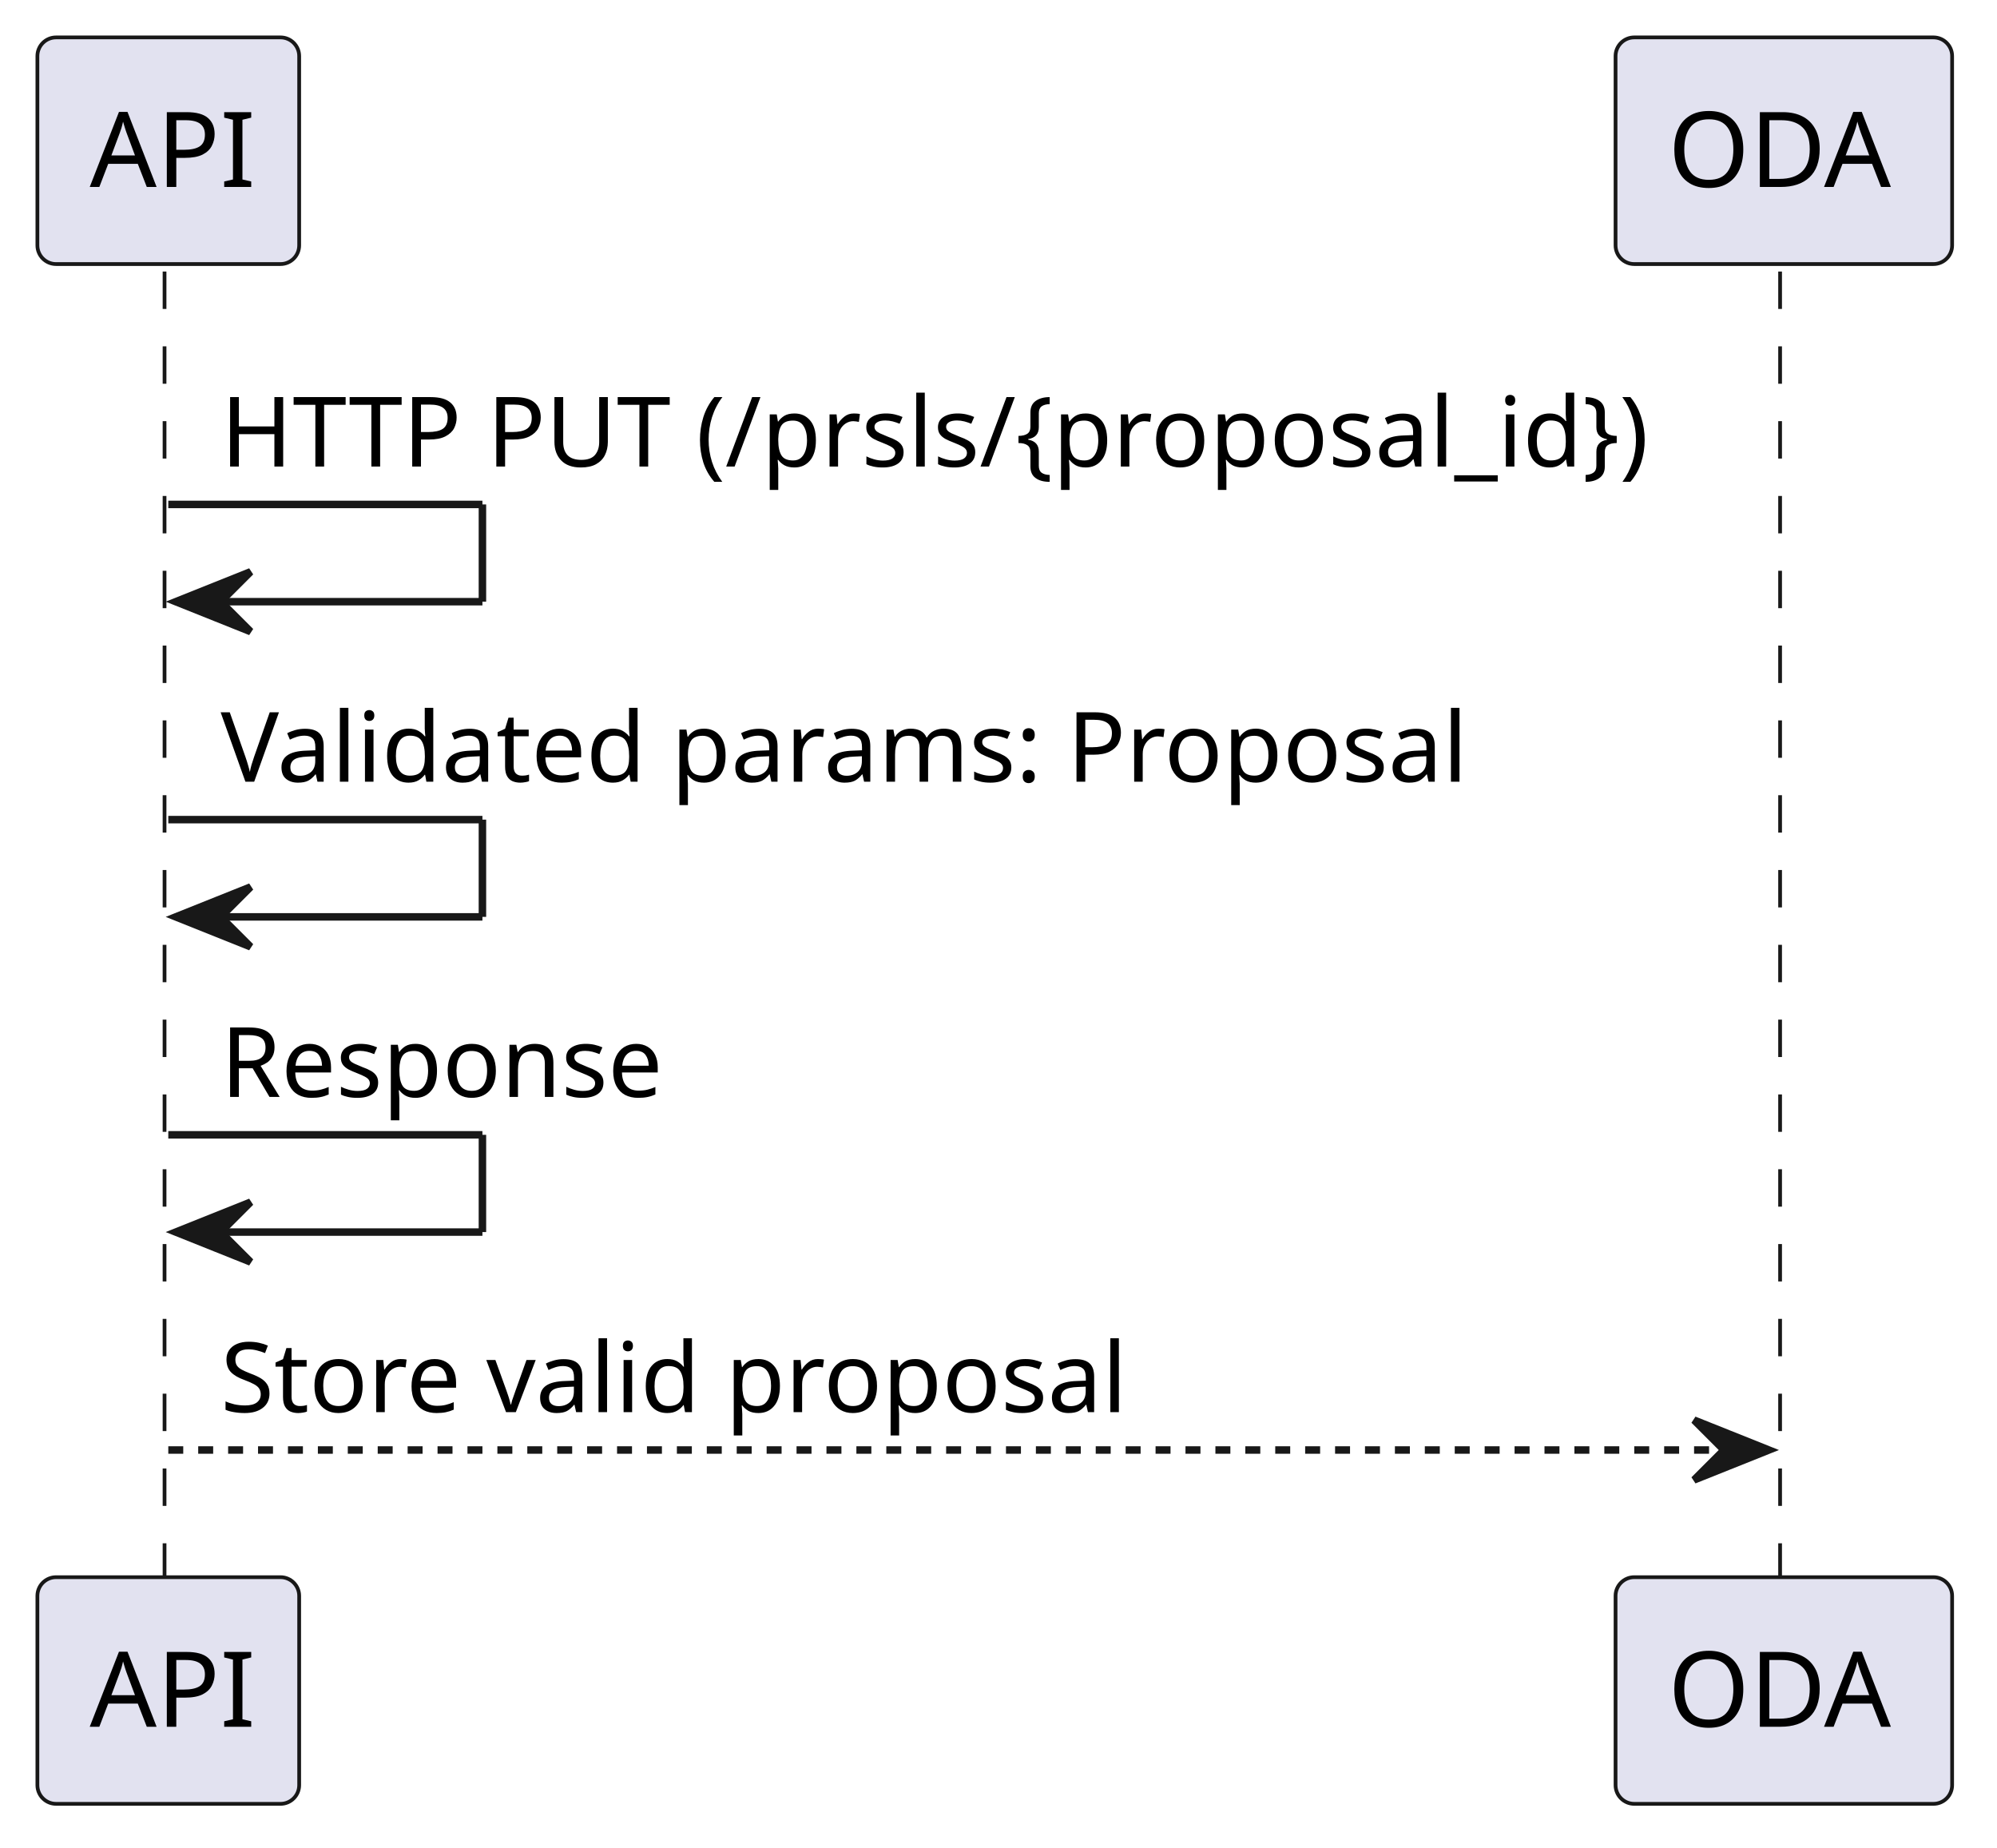
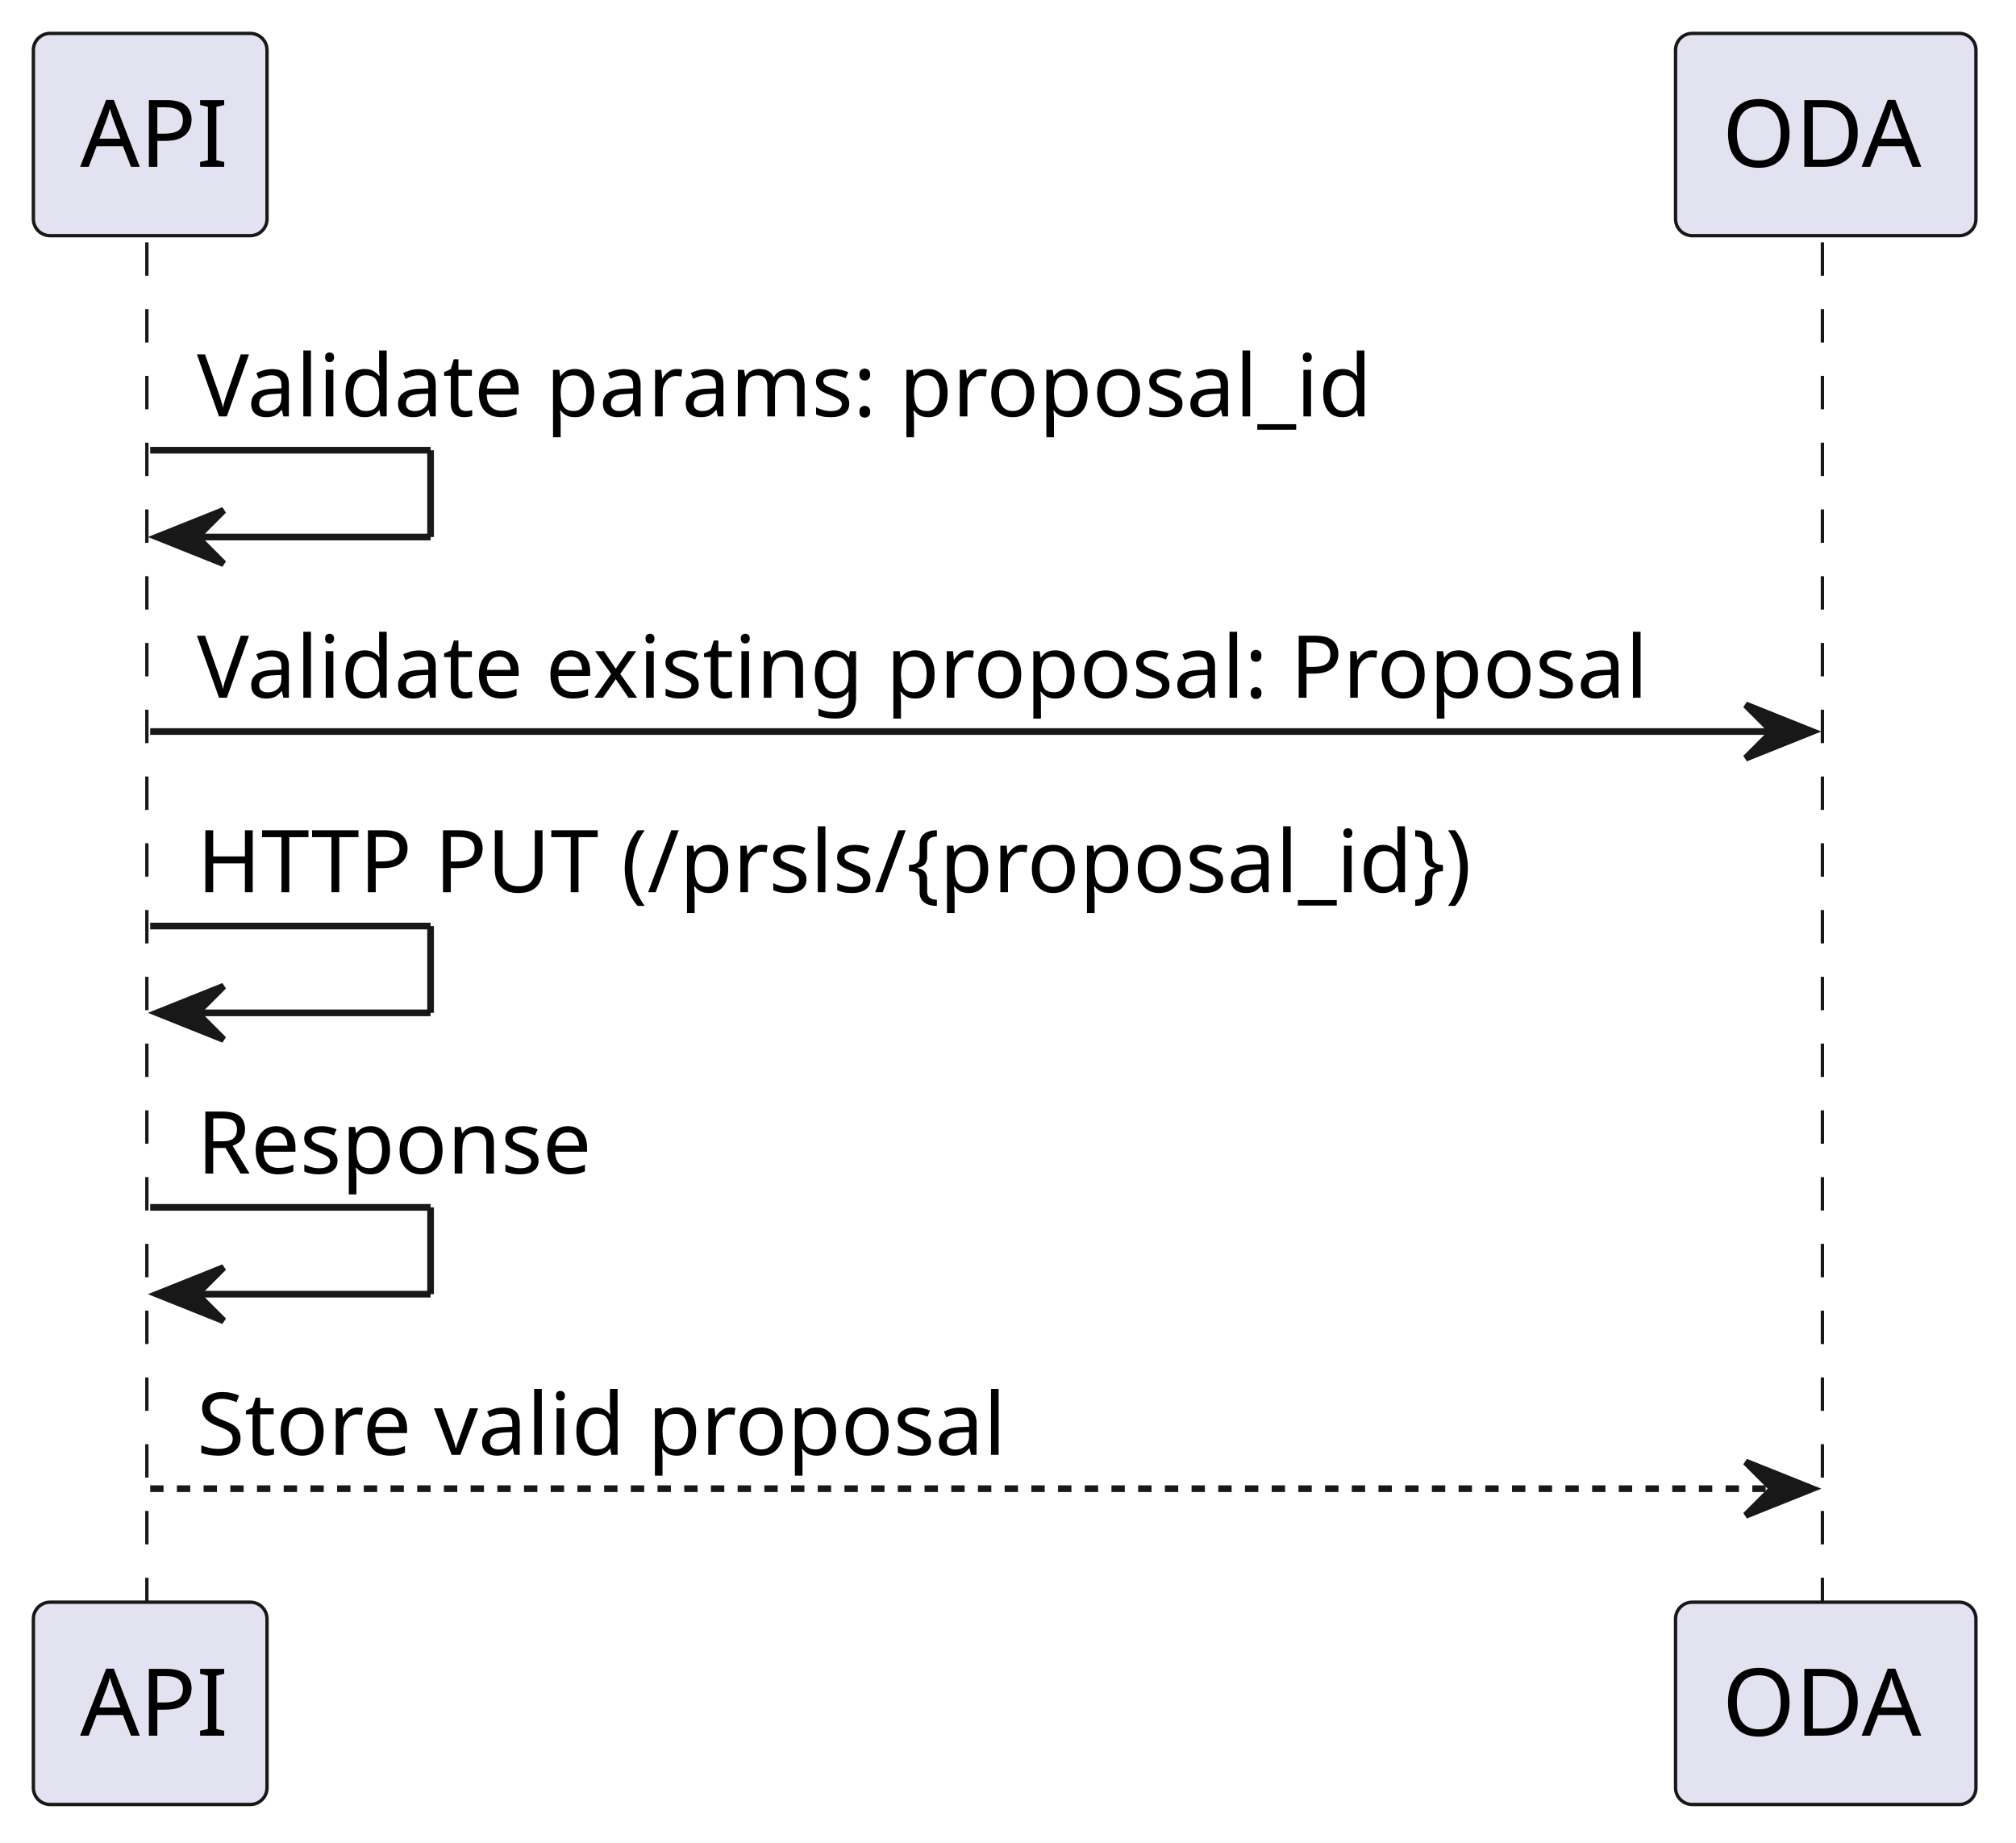
- <svg xmlns="http://www.w3.org/2000/svg" contentStyleType="text/css" height="247px" preserveAspectRatio="none" style="width:267px;height:247px;background:#FFFFFF;" version="1.1" viewBox="0 0 267 247" width="267px" zoomAndPan="magnify">
+ <svg xmlns="http://www.w3.org/2000/svg" contentStyleType="text/css" height="276px" preserveAspectRatio="none" style="width:302px;height:276px;background:#FFFFFF;" version="1.1" viewBox="0 0 302 276" width="302px" zoomAndPan="magnify">
  <defs />
  <g>
-     <line style="stroke:#181818;stroke-width:0.5;stroke-dasharray:5.0,5.0;" x1="22" x2="22" y1="36.297" y2="211.828" />
-     <line style="stroke:#181818;stroke-width:0.5;stroke-dasharray:5.0,5.0;" x1="238" x2="238" y1="36.297" y2="211.828" />
+     <line style="stroke:#181818;stroke-width:0.5;stroke-dasharray:5.0,5.0;" x1="22" x2="22" y1="36.297" y2="240.961" />
+     <line style="stroke:#181818;stroke-width:0.5;stroke-dasharray:5.0,5.0;" x1="273" x2="273" y1="36.297" y2="240.961" />
    <rect fill="#E2E2F0" height="30.297" rx="2.5" ry="2.5" style="stroke:#181818;stroke-width:0.5;" width="35" x="5" y="5" />
    <text fill="#000000" font-family="sans-serif" font-size="14" lengthAdjust="spacing" textLength="21" x="12" y="24.995">API</text>
-     <rect fill="#E2E2F0" height="30.297" rx="2.5" ry="2.5" style="stroke:#181818;stroke-width:0.5;" width="35" x="5" y="210.828" />
-     <text fill="#000000" font-family="sans-serif" font-size="14" lengthAdjust="spacing" textLength="21" x="12" y="230.823">API</text>
-     <rect fill="#E2E2F0" height="30.297" rx="2.5" ry="2.5" style="stroke:#181818;stroke-width:0.5;" width="45" x="216" y="5" />
-     <text fill="#000000" font-family="sans-serif" font-size="14" lengthAdjust="spacing" textLength="31" x="223" y="24.995">ODA</text>
-     <rect fill="#E2E2F0" height="30.297" rx="2.5" ry="2.5" style="stroke:#181818;stroke-width:0.5;" width="45" x="216" y="210.828" />
-     <text fill="#000000" font-family="sans-serif" font-size="14" lengthAdjust="spacing" textLength="31" x="223" y="230.823">ODA</text>
+     <rect fill="#E2E2F0" height="30.297" rx="2.5" ry="2.5" style="stroke:#181818;stroke-width:0.5;" width="35" x="5" y="239.961" />
+     <text fill="#000000" font-family="sans-serif" font-size="14" lengthAdjust="spacing" textLength="21" x="12" y="259.956">API</text>
+     <rect fill="#E2E2F0" height="30.297" rx="2.5" ry="2.5" style="stroke:#181818;stroke-width:0.5;" width="45" x="251" y="5" />
+     <text fill="#000000" font-family="sans-serif" font-size="14" lengthAdjust="spacing" textLength="31" x="258" y="24.995">ODA</text>
+     <rect fill="#E2E2F0" height="30.297" rx="2.5" ry="2.5" style="stroke:#181818;stroke-width:0.5;" width="45" x="251" y="239.961" />
+     <text fill="#000000" font-family="sans-serif" font-size="14" lengthAdjust="spacing" textLength="31" x="258" y="259.956">ODA</text>
    <line style="stroke:#181818;stroke-width:1.0;" x1="22.5" x2="64.5" y1="67.43" y2="67.43" />
    <line style="stroke:#181818;stroke-width:1.0;" x1="64.5" x2="64.5" y1="67.43" y2="80.43" />
    <line style="stroke:#181818;stroke-width:1.0;" x1="23.5" x2="64.5" y1="80.43" y2="80.43" />
    <polygon fill="#181818" points="33.5,76.43,23.5,80.43,33.5,84.43,29.5,80.43" style="stroke:#181818;stroke-width:1.0;" />
-     <text fill="#000000" font-family="sans-serif" font-size="13" lengthAdjust="spacing" textLength="202" x="29.5" y="62.364">HTTP PUT (/prsls/{proposal_id})</text>
-     <line style="stroke:#181818;stroke-width:1.0;" x1="22.5" x2="64.5" y1="109.562" y2="109.562" />
-     <line style="stroke:#181818;stroke-width:1.0;" x1="64.5" x2="64.5" y1="109.562" y2="122.562" />
-     <line style="stroke:#181818;stroke-width:1.0;" x1="23.5" x2="64.5" y1="122.562" y2="122.562" />
-     <polygon fill="#181818" points="33.5,118.562,23.5,122.562,33.5,126.562,29.5,122.562" style="stroke:#181818;stroke-width:1.0;" />
-     <text fill="#000000" font-family="sans-serif" font-size="13" lengthAdjust="spacing" textLength="176" x="29.5" y="104.497">Validated params: Proposal</text>
-     <line style="stroke:#181818;stroke-width:1.0;" x1="22.5" x2="64.5" y1="151.695" y2="151.695" />
-     <line style="stroke:#181818;stroke-width:1.0;" x1="64.5" x2="64.5" y1="151.695" y2="164.695" />
-     <line style="stroke:#181818;stroke-width:1.0;" x1="23.5" x2="64.5" y1="164.695" y2="164.695" />
-     <polygon fill="#181818" points="33.5,160.695,23.5,164.695,33.5,168.695,29.5,164.695" style="stroke:#181818;stroke-width:1.0;" />
-     <text fill="#000000" font-family="sans-serif" font-size="13" lengthAdjust="spacing" textLength="62" x="29.5" y="146.629">Response</text>
-     <polygon fill="#181818" points="226.5,189.828,236.5,193.828,226.5,197.828,230.5,193.828" style="stroke:#181818;stroke-width:1.0;" />
-     <line style="stroke:#181818;stroke-width:1.0;stroke-dasharray:2.0,2.0;" x1="22.5" x2="232.5" y1="193.828" y2="193.828" />
-     <text fill="#000000" font-family="sans-serif" font-size="13" lengthAdjust="spacing" textLength="127" x="29.5" y="188.762">Store valid proposal</text>
+     <text fill="#000000" font-family="sans-serif" font-size="13" lengthAdjust="spacing" textLength="186" x="29.5" y="62.364">Validate params: proposal_id</text>
+     <polygon fill="#181818" points="261.5,105.562,271.5,109.562,261.5,113.562,265.5,109.562" style="stroke:#181818;stroke-width:1.0;" />
+     <line style="stroke:#181818;stroke-width:1.0;" x1="22.5" x2="267.5" y1="109.562" y2="109.562" />
+     <text fill="#000000" font-family="sans-serif" font-size="13" lengthAdjust="spacing" textLength="227" x="29.5" y="104.497">Validate existing proposal: Proposal</text>
+     <line style="stroke:#181818;stroke-width:1.0;" x1="22.5" x2="64.5" y1="138.695" y2="138.695" />
+     <line style="stroke:#181818;stroke-width:1.0;" x1="64.5" x2="64.5" y1="138.695" y2="151.695" />
+     <line style="stroke:#181818;stroke-width:1.0;" x1="23.5" x2="64.5" y1="151.695" y2="151.695" />
+     <polygon fill="#181818" points="33.5,147.695,23.5,151.695,33.5,155.695,29.5,151.695" style="stroke:#181818;stroke-width:1.0;" />
+     <text fill="#000000" font-family="sans-serif" font-size="13" lengthAdjust="spacing" textLength="202" x="29.5" y="133.629">HTTP PUT (/prsls/{proposal_id})</text>
+     <line style="stroke:#181818;stroke-width:1.0;" x1="22.5" x2="64.5" y1="180.828" y2="180.828" />
+     <line style="stroke:#181818;stroke-width:1.0;" x1="64.5" x2="64.5" y1="180.828" y2="193.828" />
+     <line style="stroke:#181818;stroke-width:1.0;" x1="23.5" x2="64.5" y1="193.828" y2="193.828" />
+     <polygon fill="#181818" points="33.5,189.828,23.5,193.828,33.5,197.828,29.5,193.828" style="stroke:#181818;stroke-width:1.0;" />
+     <text fill="#000000" font-family="sans-serif" font-size="13" lengthAdjust="spacing" textLength="62" x="29.5" y="175.762">Response</text>
+     <polygon fill="#181818" points="261.5,218.961,271.5,222.961,261.5,226.961,265.5,222.961" style="stroke:#181818;stroke-width:1.0;" />
+     <line style="stroke:#181818;stroke-width:1.0;stroke-dasharray:2.0,2.0;" x1="22.5" x2="267.5" y1="222.961" y2="222.961" />
+     <text fill="#000000" font-family="sans-serif" font-size="13" lengthAdjust="spacing" textLength="127" x="29.5" y="217.895">Store valid proposal</text>
  </g>
</svg>
